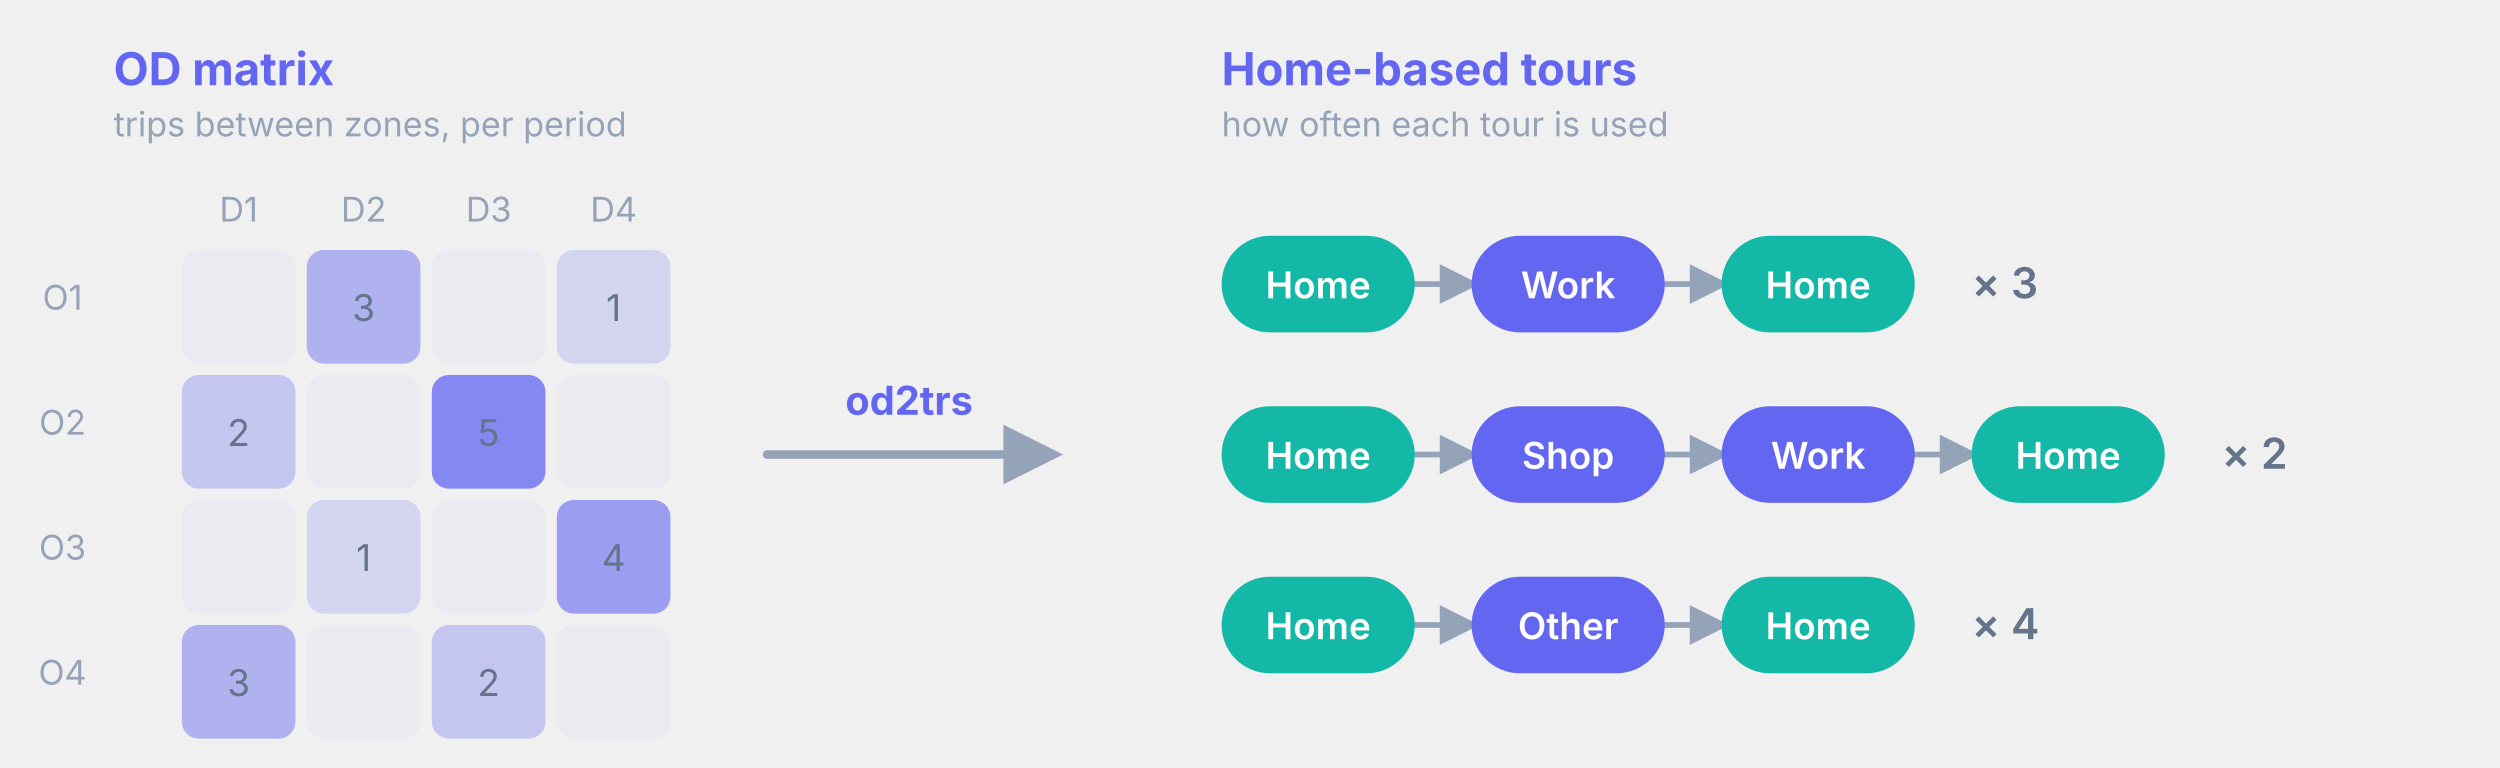
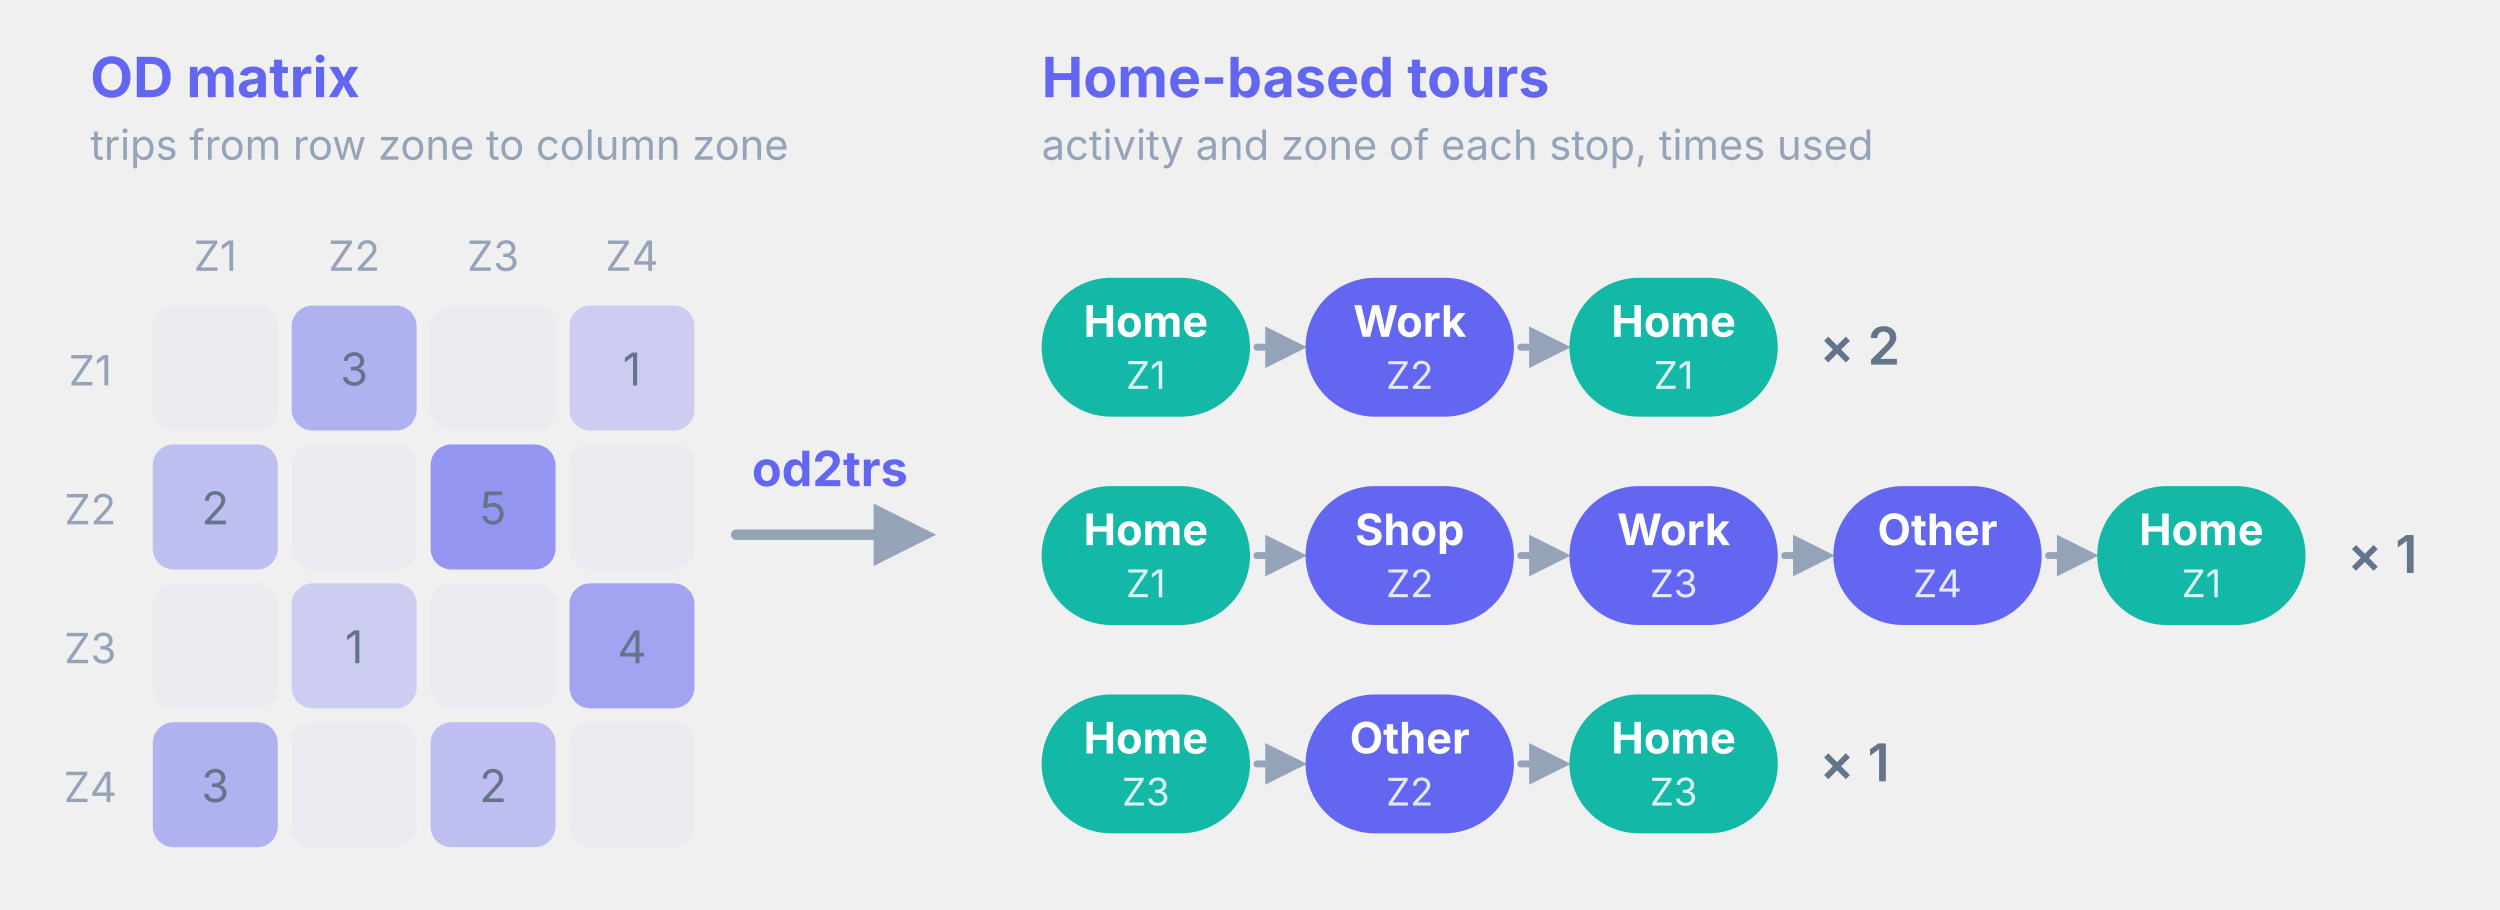
- <svg xmlns="http://www.w3.org/2000/svg" viewBox="0 0 880 270" font-family="Inter, system-ui, sans-serif" font-size="14">
+ <svg xmlns="http://www.w3.org/2000/svg" viewBox="0 0 720 262" font-family="Inter, system-ui, sans-serif" font-size="14">
  <defs>
-     <marker id="arrow" viewBox="0 0 10 10" refX="8" refY="5" markerWidth="7" markerHeight="7" orient="auto-start-reverse">
+     <marker id="arrow" viewBox="0 0 10 10" refX="8" refY="5" markerWidth="6" markerHeight="6" orient="auto-start-reverse">
      <path d="M0 0 10 5 0 10z" fill="#94a3b8" />
    </marker>
  </defs>
-   <text x="40" y="30" font-weight="700" font-size="16" fill="#6366f1">OD matrix</text>
-   <text x="40" y="48" fill="#94a3b8" font-size="12">trips between zones, per period</text>
+   <text x="26" y="28" font-weight="700" font-size="16" fill="#6366f1">OD matrix</text>
+   <text x="26" y="46" fill="#94a3b8" font-size="12">trips from row zone to column zone</text>
  <g text-anchor="middle" fill="#94a3b8" font-size="12">
-     <text x="84" y="78">D1</text>
-     <text x="128" y="78">D2</text>
-     <text x="172" y="78">D3</text>
-     <text x="216" y="78">D4</text>
-     <text x="22" y="109">O1</text>
-     <text x="22" y="153">O2</text>
-     <text x="22" y="197">O3</text>
-     <text x="22" y="241">O4</text>
+     <text x="62" y="78">Z1</text>
+     <text x="102" y="78">Z2</text>
+     <text x="142" y="78">Z3</text>
+     <text x="182" y="78">Z4</text>
+     <text x="26" y="111">Z1</text>
+     <text x="26" y="151">Z2</text>
+     <text x="26" y="191">Z3</text>
+     <text x="26" y="231">Z4</text>
  </g>
-   <g font-size="13" text-anchor="middle">
-     <g fill="#6366f1">
-       <rect x="64" y="88" width="40" height="40" rx="6" fill-opacity=".04" />
-       <rect x="108" y="88" width="40" height="40" rx="6" fill-opacity=".45" />
-       <rect x="152" y="88" width="40" height="40" rx="6" fill-opacity=".04" />
-       <rect x="196" y="88" width="40" height="40" rx="6" fill-opacity=".20" />
-       <rect x="64" y="132" width="40" height="40" rx="6" fill-opacity=".30" />
-       <rect x="108" y="132" width="40" height="40" rx="6" fill-opacity=".04" />
-       <rect x="152" y="132" width="40" height="40" rx="6" fill-opacity=".75" />
-       <rect x="196" y="132" width="40" height="40" rx="6" fill-opacity=".04" />
-       <rect x="64" y="176" width="40" height="40" rx="6" fill-opacity=".04" />
-       <rect x="108" y="176" width="40" height="40" rx="6" fill-opacity=".20" />
-       <rect x="152" y="176" width="40" height="40" rx="6" fill-opacity=".04" />
-       <rect x="196" y="176" width="40" height="40" rx="6" fill-opacity=".60" />
-       <rect x="64" y="220" width="40" height="40" rx="6" fill-opacity=".45" />
-       <rect x="108" y="220" width="40" height="40" rx="6" fill-opacity=".04" />
-       <rect x="152" y="220" width="40" height="40" rx="6" fill-opacity=".30" />
-       <rect x="196" y="220" width="40" height="40" rx="6" fill-opacity=".04" />
-     </g>
-     <g fill="#64748b">
-       <text x="128" y="113">3</text>
-       <text x="216" y="113">1</text>
-       <text x="84" y="157">2</text>
-       <text x="172" y="157">5</text>
-       <text x="128" y="201">1</text>
-       <text x="216" y="201">4</text>
-       <text x="84" y="245">3</text>
-       <text x="172" y="245">2</text>
-     </g>
+   <g fill="#6366f1">
+     <rect x="44" y="88" width="36" height="36" rx="6" fill-opacity="0.04" />
+     <rect x="84" y="88" width="36" height="36" rx="6" fill-opacity="0.45" />
+     <rect x="124" y="88" width="36" height="36" rx="6" fill-opacity="0.04" />
+     <rect x="164" y="88" width="36" height="36" rx="6" fill-opacity="0.25" />
+     <rect x="44" y="128" width="36" height="36" rx="6" fill-opacity="0.35" />
+     <rect x="84" y="128" width="36" height="36" rx="6" fill-opacity="0.04" />
+     <rect x="124" y="128" width="36" height="36" rx="6" fill-opacity="0.65" />
+     <rect x="164" y="128" width="36" height="36" rx="6" fill-opacity="0.04" />
+     <rect x="44" y="168" width="36" height="36" rx="6" fill-opacity="0.04" />
+     <rect x="84" y="168" width="36" height="36" rx="6" fill-opacity="0.25" />
+     <rect x="124" y="168" width="36" height="36" rx="6" fill-opacity="0.04" />
+     <rect x="164" y="168" width="36" height="36" rx="6" fill-opacity="0.55" />
+     <rect x="44" y="208" width="36" height="36" rx="6" fill-opacity="0.45" />
+     <rect x="84" y="208" width="36" height="36" rx="6" fill-opacity="0.04" />
+     <rect x="124" y="208" width="36" height="36" rx="6" fill-opacity="0.35" />
+     <rect x="164" y="208" width="36" height="36" rx="6" fill-opacity="0.04" />
  </g>
-   <text x="320" y="146" text-anchor="middle" font-weight="700" fill="#6366f1">od2trs</text>
-   <path d="M270 160H370" stroke="#94a3b8" stroke-width="3" stroke-linecap="round" marker-end="url(#arrow)" />
-   <text x="430" y="30" font-weight="700" font-size="16" fill="#6366f1">Home-based tours</text>
-   <text x="430" y="48" fill="#94a3b8" font-size="12">how often each tour is used</text>
-   <g text-anchor="middle" font-size="13" font-weight="600">
-     <g stroke="#94a3b8" stroke-width="2" stroke-linecap="round" marker-end="url(#arrow)" fill="none">
-       <path d="M498 100H518" marker-end="url(#arrow)" />
-       <path d="M586 100H606" marker-end="url(#arrow)" />
-       <path d="M498 160H518" marker-end="url(#arrow)" />
-       <path d="M586 160H606" marker-end="url(#arrow)" />
-       <path d="M674 160H694" marker-end="url(#arrow)" />
-       <path d="M498 220H518" marker-end="url(#arrow)" />
-       <path d="M586 220H606" marker-end="url(#arrow)" />
-     </g>
-     <g fill="#14b8a6">
-       <rect x="430" y="83" width="68" height="34" rx="17" />
-       <rect x="606" y="83" width="68" height="34" rx="17" />
-       <rect x="430" y="143" width="68" height="34" rx="17" />
-       <rect x="694" y="143" width="68" height="34" rx="17" />
-       <rect x="430" y="203" width="68" height="34" rx="17" />
-       <rect x="606" y="203" width="68" height="34" rx="17" />
-     </g>
-     <g fill="#6366f1">
-       <rect x="518" y="83" width="68" height="34" rx="17" />
-       <rect x="518" y="143" width="68" height="34" rx="17" />
-       <rect x="606" y="143" width="68" height="34" rx="17" />
-       <rect x="518" y="203" width="68" height="34" rx="17" />
-     </g>
-     <g fill="#fff">
-       <text x="464" y="105">Home</text>
-       <text x="552" y="105">Work</text>
-       <text x="640" y="105">Home</text>
-       <text x="464" y="165">Home</text>
-       <text x="552" y="165">Shop</text>
-       <text x="640" y="165">Work</text>
-       <text x="728" y="165">Home</text>
-       <text x="464" y="225">Home</text>
-       <text x="552" y="225">Other</text>
-       <text x="640" y="225">Home</text>
-     </g>
-     <g fill="#64748b" font-size="15" text-anchor="start">
-       <text x="694" y="105">× 3</text>
-       <text x="782" y="165">× 2</text>
-       <text x="694" y="225">× 4</text>
-     </g>
+   <g font-size="13" text-anchor="middle" fill="#64748b">
+     <text x="102" y="111">3</text>
+     <text x="182" y="111">1</text>
+     <text x="62" y="151">2</text>
+     <text x="142" y="151">5</text>
+     <text x="102" y="191">1</text>
+     <text x="182" y="191">4</text>
+     <text x="62" y="231">3</text>
+     <text x="142" y="231">2</text>
+   </g>
+   <text x="239" y="140" text-anchor="middle" font-weight="700" fill="#6366f1">od2trs</text>
+   <path d="M212 154H266" stroke="#94a3b8" stroke-width="3" stroke-linecap="round" marker-end="url(#arrow)" />
+   <text x="300" y="28" font-weight="700" font-size="16" fill="#6366f1">Home-based tours</text>
+   <text x="300" y="46" fill="#94a3b8" font-size="12">activity and zone of each stop, times used</text>
+   <g stroke="#94a3b8" stroke-width="2" stroke-linecap="round" fill="none">
+     <path d="M362 100H374" marker-end="url(#arrow)" />
+     <path d="M438 100H450" marker-end="url(#arrow)" />
+     <path d="M362 160H374" marker-end="url(#arrow)" />
+     <path d="M438 160H450" marker-end="url(#arrow)" />
+     <path d="M514 160H526" marker-end="url(#arrow)" />
+     <path d="M590 160H602" marker-end="url(#arrow)" />
+     <path d="M362 220H374" marker-end="url(#arrow)" />
+     <path d="M438 220H450" marker-end="url(#arrow)" />
+   </g>
+   <g text-anchor="middle">
+     <rect x="300" y="80" width="60" height="40" rx="20" fill="#14b8a6" />
+     <text x="330" y="97" font-size="12.5" font-weight="700" fill="#fff">Home</text>
+     <text x="330" y="112" font-size="11" fill="#fff" fill-opacity=".85">Z1</text>
+     <rect x="376" y="80" width="60" height="40" rx="20" fill="#6366f1" />
+     <text x="406" y="97" font-size="12.5" font-weight="700" fill="#fff">Work</text>
+     <text x="406" y="112" font-size="11" fill="#fff" fill-opacity=".85">Z2</text>
+     <rect x="452" y="80" width="60" height="40" rx="20" fill="#14b8a6" />
+     <text x="482" y="97" font-size="12.5" font-weight="700" fill="#fff">Home</text>
+     <text x="482" y="112" font-size="11" fill="#fff" fill-opacity=".85">Z1</text>
+     <rect x="300" y="140" width="60" height="40" rx="20" fill="#14b8a6" />
+     <text x="330" y="157" font-size="12.5" font-weight="700" fill="#fff">Home</text>
+     <text x="330" y="172" font-size="11" fill="#fff" fill-opacity=".85">Z1</text>
+     <rect x="376" y="140" width="60" height="40" rx="20" fill="#6366f1" />
+     <text x="406" y="157" font-size="12.5" font-weight="700" fill="#fff">Shop</text>
+     <text x="406" y="172" font-size="11" fill="#fff" fill-opacity=".85">Z2</text>
+     <rect x="452" y="140" width="60" height="40" rx="20" fill="#6366f1" />
+     <text x="482" y="157" font-size="12.5" font-weight="700" fill="#fff">Work</text>
+     <text x="482" y="172" font-size="11" fill="#fff" fill-opacity=".85">Z3</text>
+     <rect x="528" y="140" width="60" height="40" rx="20" fill="#6366f1" />
+     <text x="558" y="157" font-size="12.5" font-weight="700" fill="#fff">Other</text>
+     <text x="558" y="172" font-size="11" fill="#fff" fill-opacity=".85">Z4</text>
+     <rect x="604" y="140" width="60" height="40" rx="20" fill="#14b8a6" />
+     <text x="634" y="157" font-size="12.5" font-weight="700" fill="#fff">Home</text>
+     <text x="634" y="172" font-size="11" fill="#fff" fill-opacity=".85">Z1</text>
+     <rect x="300" y="200" width="60" height="40" rx="20" fill="#14b8a6" />
+     <text x="330" y="217" font-size="12.5" font-weight="700" fill="#fff">Home</text>
+     <text x="330" y="232" font-size="11" fill="#fff" fill-opacity=".85">Z3</text>
+     <rect x="376" y="200" width="60" height="40" rx="20" fill="#6366f1" />
+     <text x="406" y="217" font-size="12.5" font-weight="700" fill="#fff">Other</text>
+     <text x="406" y="232" font-size="11" fill="#fff" fill-opacity=".85">Z2</text>
+     <rect x="452" y="200" width="60" height="40" rx="20" fill="#14b8a6" />
+     <text x="482" y="217" font-size="12.5" font-weight="700" fill="#fff">Home</text>
+     <text x="482" y="232" font-size="11" fill="#fff" fill-opacity=".85">Z3</text>
+   </g>
+   <g fill="#64748b" font-size="15" font-weight="600">
+     <text x="524" y="105">× 2</text>
+     <text x="676" y="165">× 1</text>
+     <text x="524" y="225">× 1</text>
  </g>
</svg>
